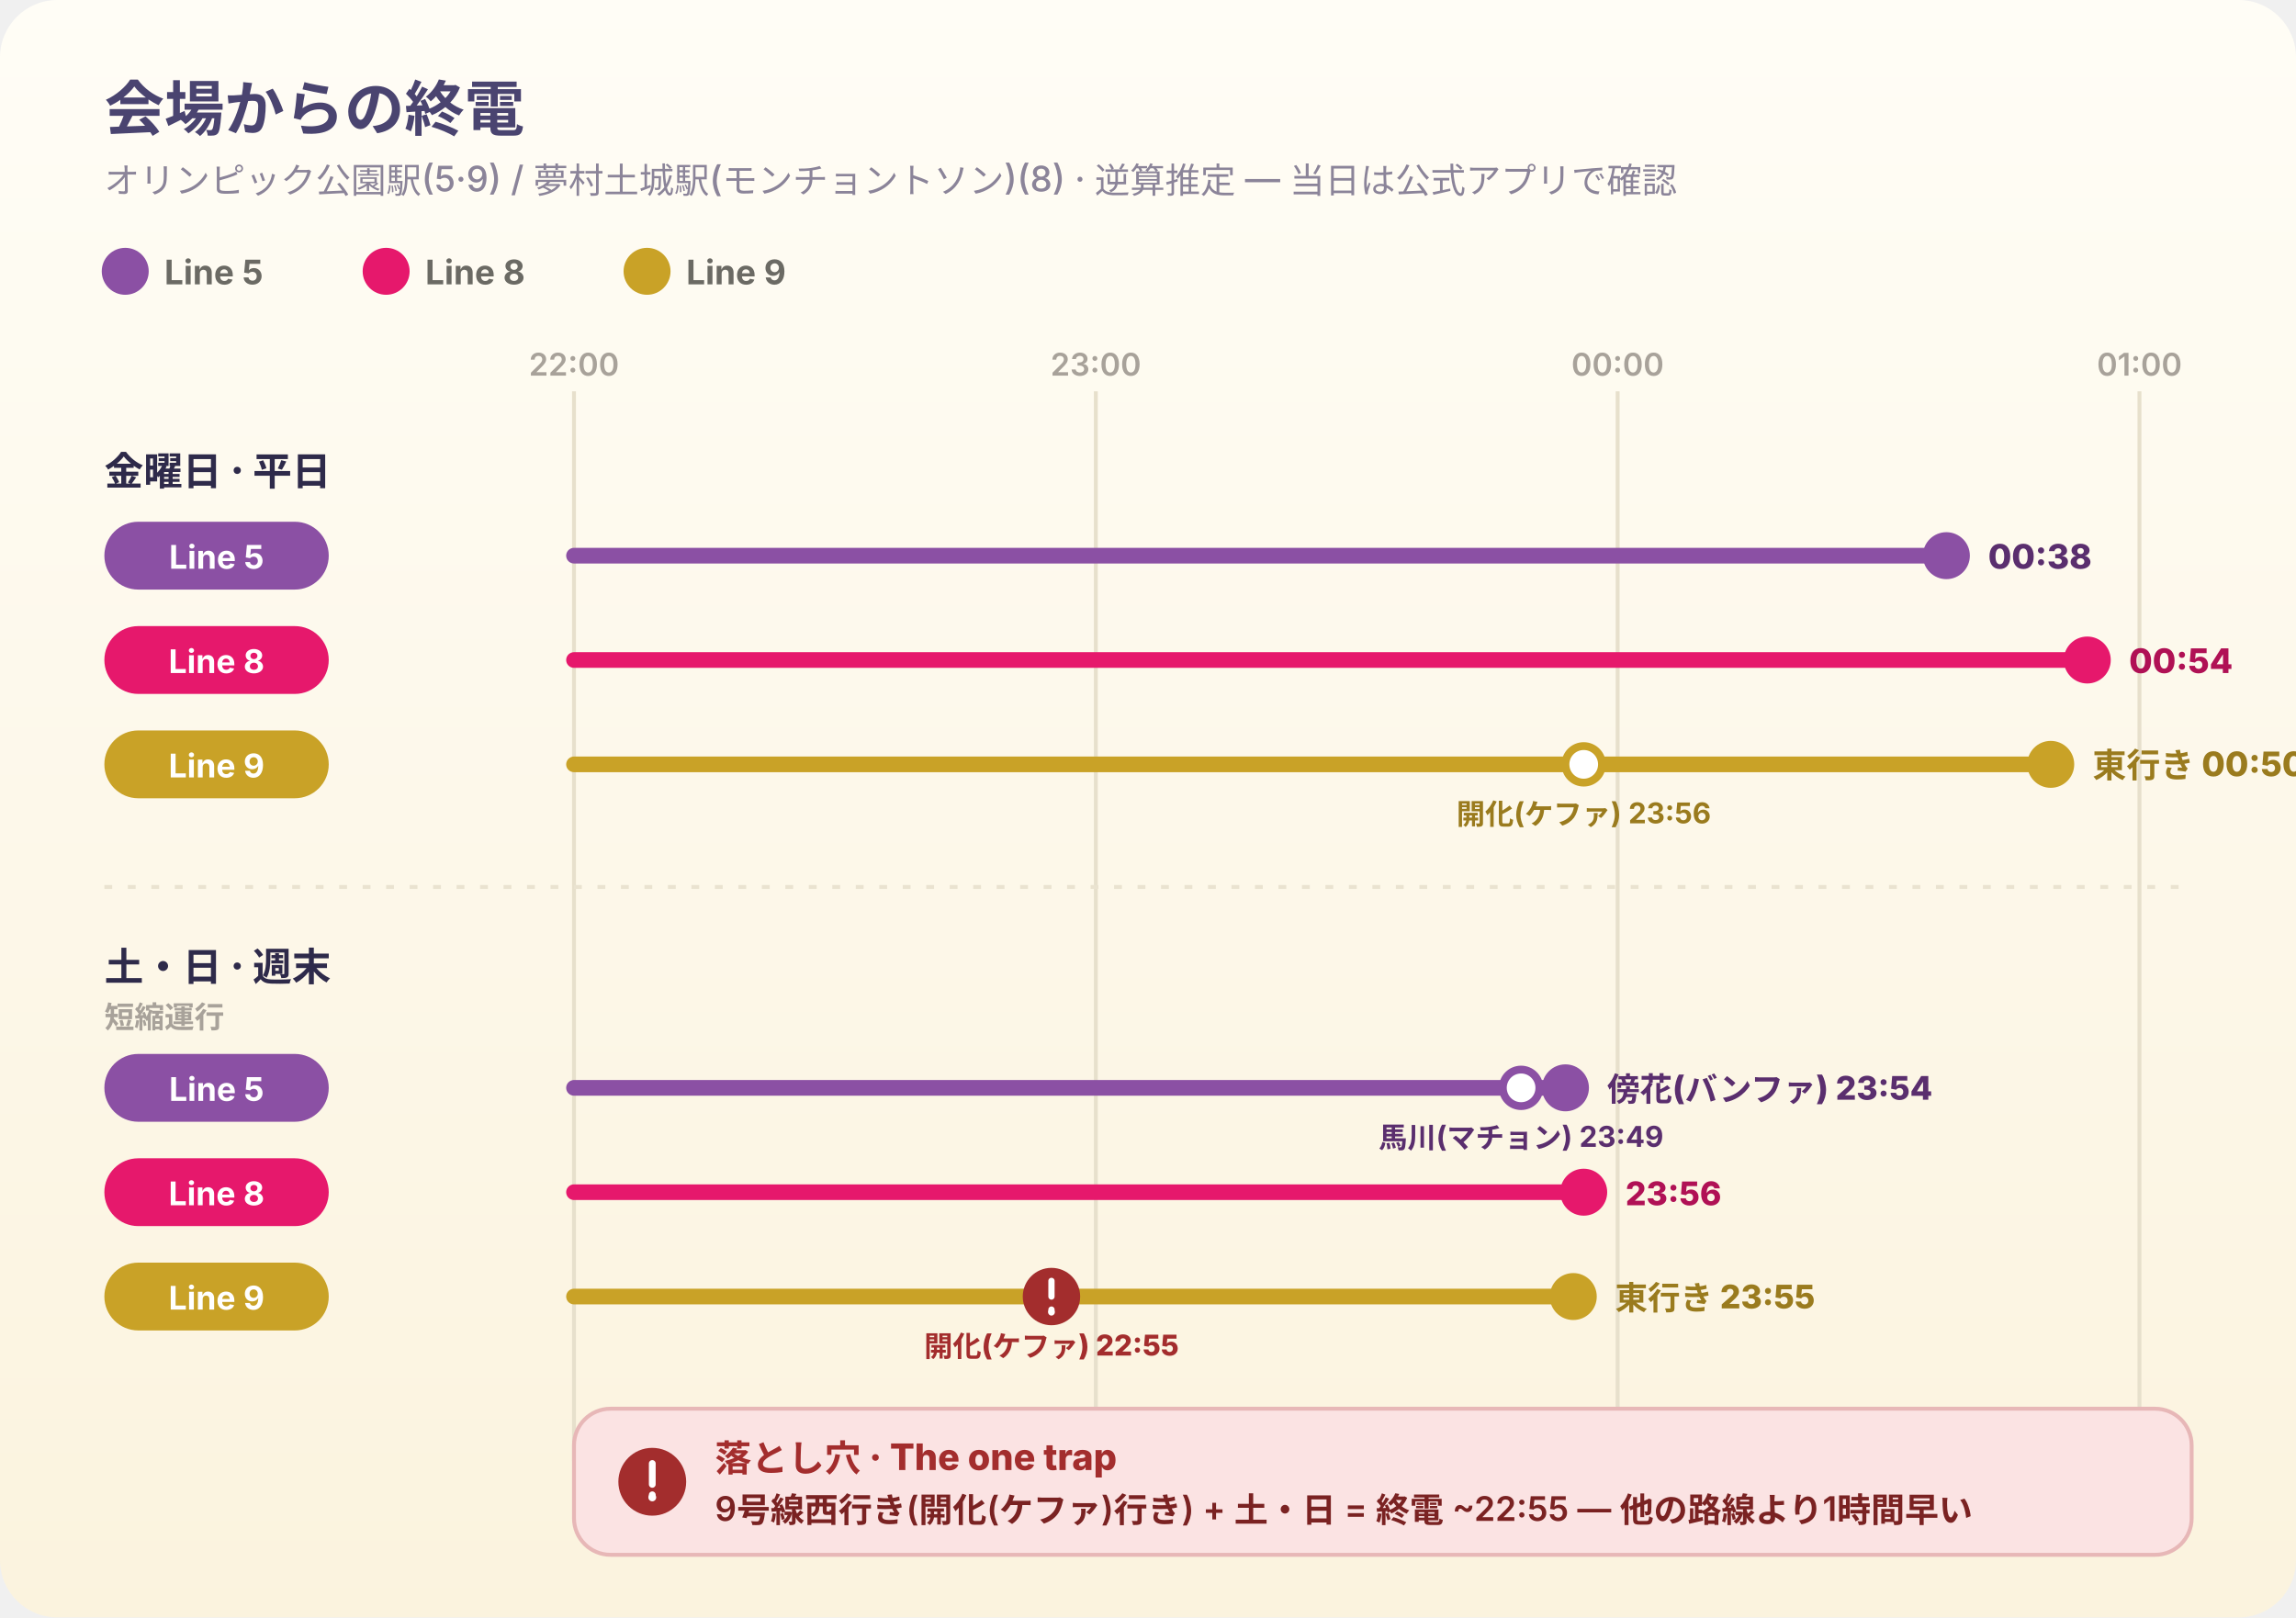
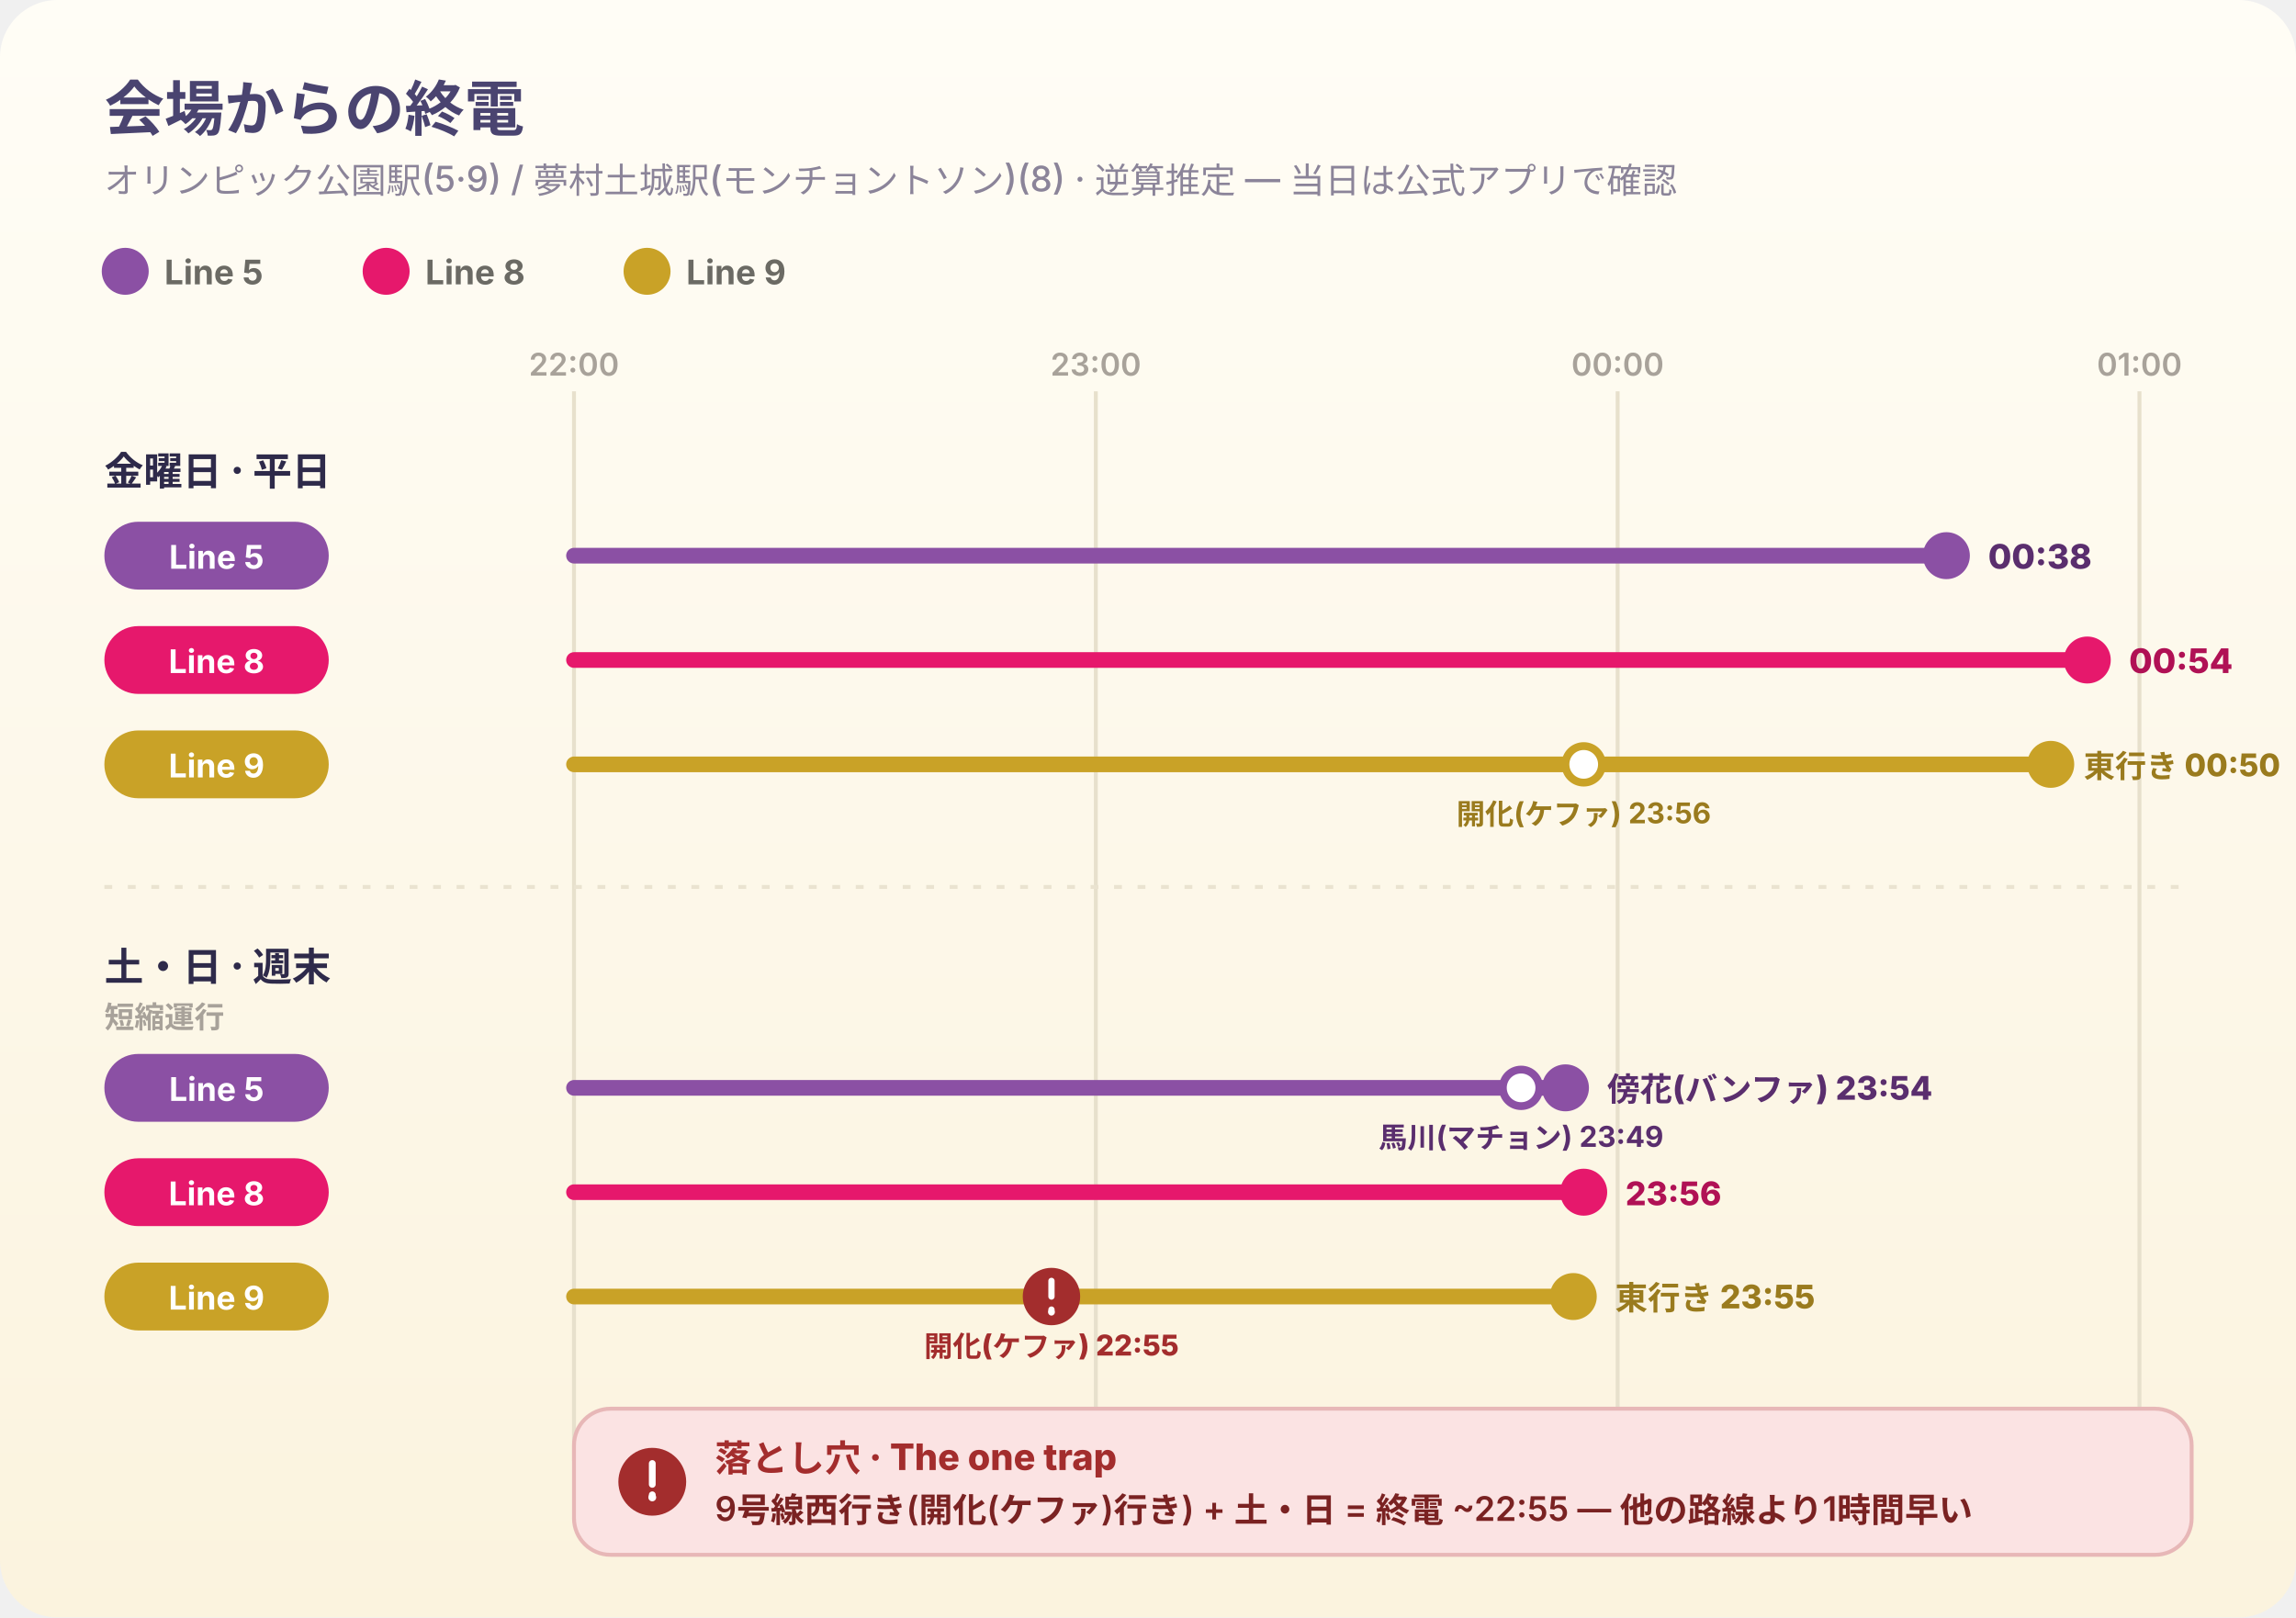
<svg xmlns="http://www.w3.org/2000/svg" viewBox="0 0 880 620" width="880" height="620" role="img" aria-label="Last train timeline from the venue, weekday vs weekend">
  <defs>
    <linearGradient id="lt-bg" x1="0" y1="0" x2="0" y2="1">
      <stop offset="0" stop-color="#FFFDF6" />
      <stop offset="1" stop-color="#FBF3DE" />
    </linearGradient>
    <filter id="lt-sh" x="-30%" y="-30%" width="160%" height="160%">
      <feDropShadow dx="0" dy="2" stdDeviation="4" flood-color="#4A4470" flood-opacity="0.14" />
    </filter>
    <style>@media (prefers-color-scheme: dark){.svg-panel{fill:#1c1b22!important}.svg-card{fill:#262430!important}.svg-tx{fill:#d6d3cb!important}}</style>
  </defs>
  <rect x="0" y="0" width="880" height="620" rx="22" fill="url(#lt-bg)" class="svg-panel" />
  <text x="40" y="50" font-family="-apple-system,'Hiragino Sans','Yu Gothic','Segoe UI',Roboto,sans-serif" font-size="23" font-weight="800" fill="#4A4470" class="svg-tx">会場からの終電</text>
  <text x="40" y="74" font-family="-apple-system,'Hiragino Sans',sans-serif" font-size="13.5" font-weight="500" fill="#8B8499" class="svg-tx">オリンピック公園駅(5·9) / 夢村土城駅(モンチョントソン)(8) · 逆算推定 — 当日は公式アプリで確認</text>
  <g font-family="-apple-system,sans-serif" font-size="13" font-weight="700">
    <circle cx="48" cy="104" r="9" fill="#8B50A4" />
    <text x="63" y="109" fill="#6B6A64" class="svg-tx">Line 5</text>
    <circle cx="148" cy="104" r="9" fill="#E6186C" />
    <text x="163" y="109" fill="#6B6A64" class="svg-tx">Line 8</text>
    <circle cx="248" cy="104" r="9" fill="#C9A227" />
    <text x="263" y="109" fill="#6B6A64" class="svg-tx">Line 9</text>
  </g>
  <g font-family="-apple-system,sans-serif" font-size="12" font-weight="600" fill="#A8A29A">
    <line x1="220" y1="150" x2="220" y2="560" stroke="#E7E0CC" stroke-width="1.5" />
    <line x1="420" y1="150" x2="420" y2="560" stroke="#E7E0CC" stroke-width="1.5" />
    <line x1="620" y1="150" x2="620" y2="560" stroke="#E7E0CC" stroke-width="1.5" />
    <line x1="820" y1="150" x2="820" y2="560" stroke="#E7E0CC" stroke-width="1.5" />
    <text x="220" y="144" text-anchor="middle">22:00</text>
    <text x="420" y="144" text-anchor="middle">23:00</text>
    <text x="620" y="144" text-anchor="middle">00:00</text>
    <text x="820" y="144" text-anchor="middle">01:00</text>
  </g>
  <text x="40" y="186" font-family="-apple-system,'Hiragino Sans',sans-serif" font-size="15" font-weight="800" fill="#2E2A4A">金曜日 · 平日</text>
  <g font-family="-apple-system,sans-serif">
    <rect x="40" y="200" width="86" height="26" rx="13" fill="#8B50A4" />
    <text x="83" y="218" text-anchor="middle" font-size="12.5" font-weight="700" fill="#fff">Line 5</text>
    <line x1="220" y1="213" x2="746" y2="213" stroke="#8B50A4" stroke-width="6" stroke-linecap="round" />
    <circle cx="746" cy="213" r="9" fill="#8B50A4" />
    <text x="762" y="218" font-size="13" font-weight="800" fill="#5A2E6E">00:38</text>
  </g>
  <g font-family="-apple-system,sans-serif">
    <rect x="40" y="240" width="86" height="26" rx="13" fill="#E6186C" />
    <text x="83" y="258" text-anchor="middle" font-size="12.5" font-weight="700" fill="#fff">Line 8</text>
    <line x1="220" y1="253" x2="800" y2="253" stroke="#E6186C" stroke-width="6" stroke-linecap="round" />
    <circle cx="800" cy="253" r="9" fill="#E6186C" />
    <text x="816" y="258" font-size="13" font-weight="800" fill="#B01155">00:54</text>
  </g>
  <g font-family="-apple-system,'Hiragino Sans',sans-serif">
    <rect x="40" y="280" width="86" height="26" rx="13" fill="#C9A227" />
    <text x="83" y="298" text-anchor="middle" font-size="12.5" font-weight="700" fill="#fff">Line 9</text>
    <line x1="220" y1="293" x2="786" y2="293" stroke="#C9A227" stroke-width="6" stroke-linecap="round" />
    <circle cx="607" cy="293" r="7" fill="#fff" stroke="#C9A227" stroke-width="3" />
    <text x="607" y="316" text-anchor="middle" font-size="11" font-weight="700" fill="#9A7B1E">開化(ケファ) 23:56</text>
    <circle cx="786" cy="293" r="9" fill="#C9A227" />
-     <text x="802" y="298" font-size="13" font-weight="800" fill="#9A7B1E">東行き 00:50</text>
+     <text x="874" y="298" text-anchor="end" font-size="12" font-weight="800" fill="#9A7B1E">東行き 00:50</text>
  </g>
  <line x1="40" y1="340" x2="840" y2="340" stroke="#EAE3D0" stroke-width="1.5" stroke-dasharray="3 6" />
  <text x="40" y="376" font-family="-apple-system,'Hiragino Sans',sans-serif" font-size="15" font-weight="800" fill="#2E2A4A">土・日 · 週末</text>
  <text x="40" y="394" font-family="-apple-system,'Hiragino Sans',sans-serif" font-size="11.5" font-weight="600" fill="#A8A29A" class="svg-tx">短縮運行</text>
  <g font-family="-apple-system,'Hiragino Sans',sans-serif">
    <rect x="40" y="404" width="86" height="26" rx="13" fill="#8B50A4" />
    <text x="83" y="422" text-anchor="middle" font-size="12.5" font-weight="700" fill="#fff">Line 5</text>
    <line x1="220" y1="417" x2="600" y2="417" stroke="#8B50A4" stroke-width="6" stroke-linecap="round" />
    <circle cx="583" cy="417" r="7" fill="#fff" stroke="#8B50A4" stroke-width="3" />
    <text x="583" y="440" text-anchor="middle" font-size="11" font-weight="700" fill="#5A2E6E">馬川(マチョン) 23:49</text>
    <circle cx="600" cy="417" r="9" fill="#8B50A4" />
    <text x="616" y="422" font-size="12.5" font-weight="800" fill="#5A2E6E">傍花(バンファ) 23:54</text>
  </g>
  <g font-family="-apple-system,sans-serif">
    <rect x="40" y="444" width="86" height="26" rx="13" fill="#E6186C" />
    <text x="83" y="462" text-anchor="middle" font-size="12.5" font-weight="700" fill="#fff">Line 8</text>
    <line x1="220" y1="457" x2="607" y2="457" stroke="#E6186C" stroke-width="6" stroke-linecap="round" />
    <circle cx="607" cy="457" r="9" fill="#E6186C" />
    <text x="623" y="462" font-size="12.5" font-weight="800" fill="#B01155">23:56</text>
  </g>
  <g font-family="-apple-system,'Hiragino Sans',sans-serif">
    <rect x="40" y="484" width="86" height="26" rx="13" fill="#C9A227" />
    <text x="83" y="502" text-anchor="middle" font-size="12.5" font-weight="700" fill="#fff">Line 9</text>
    <line x1="220" y1="497" x2="603" y2="497" stroke="#C9A227" stroke-width="6" stroke-linecap="round" />
    <circle cx="603" cy="497" r="9" fill="#C9A227" />
    <text x="619" y="502" font-size="12.5" font-weight="800" fill="#9A7B1E">東行き 23:55</text>
    <circle cx="403" cy="497" r="11" fill="#A32D2D" />
    <path d="M403 491 v6 M403 502 v0.5" stroke="#fff" stroke-width="2.4" stroke-linecap="round" />
    <circle cx="403" cy="503" r="1.3" fill="#fff" />
    <text x="403" y="520" text-anchor="middle" font-size="11" font-weight="800" fill="#A32D2D">開化(ケファ) 22:55</text>
  </g>
  <g transform="translate(220,540)">
    <rect x="0" y="0" width="620" height="56" rx="14" fill="#FBE3E3" stroke="#E7B7B7" stroke-width="1.5" />
    <circle cx="30" cy="28" r="13" fill="#A32D2D" />
    <path d="M30 21 v8 M30 33 v0.5" stroke="#fff" stroke-width="2.6" stroke-linecap="round" />
    <circle cx="30" cy="34" r="1.5" fill="#fff" />
    <text x="54" y="24" font-family="-apple-system,'Hiragino Sans',sans-serif" font-size="14" font-weight="800" fill="#A32D2D">落とし穴 · The one trap</text>
    <text x="54" y="43" font-family="-apple-system,'Hiragino Sans',sans-serif" font-size="13" font-weight="600" fill="#7A2222">9号線西行き(開化(ケファ)行き) + 土・日 = 終電 ~22:55 — 他の路線より1時間早い</text>
  </g>
</svg>
